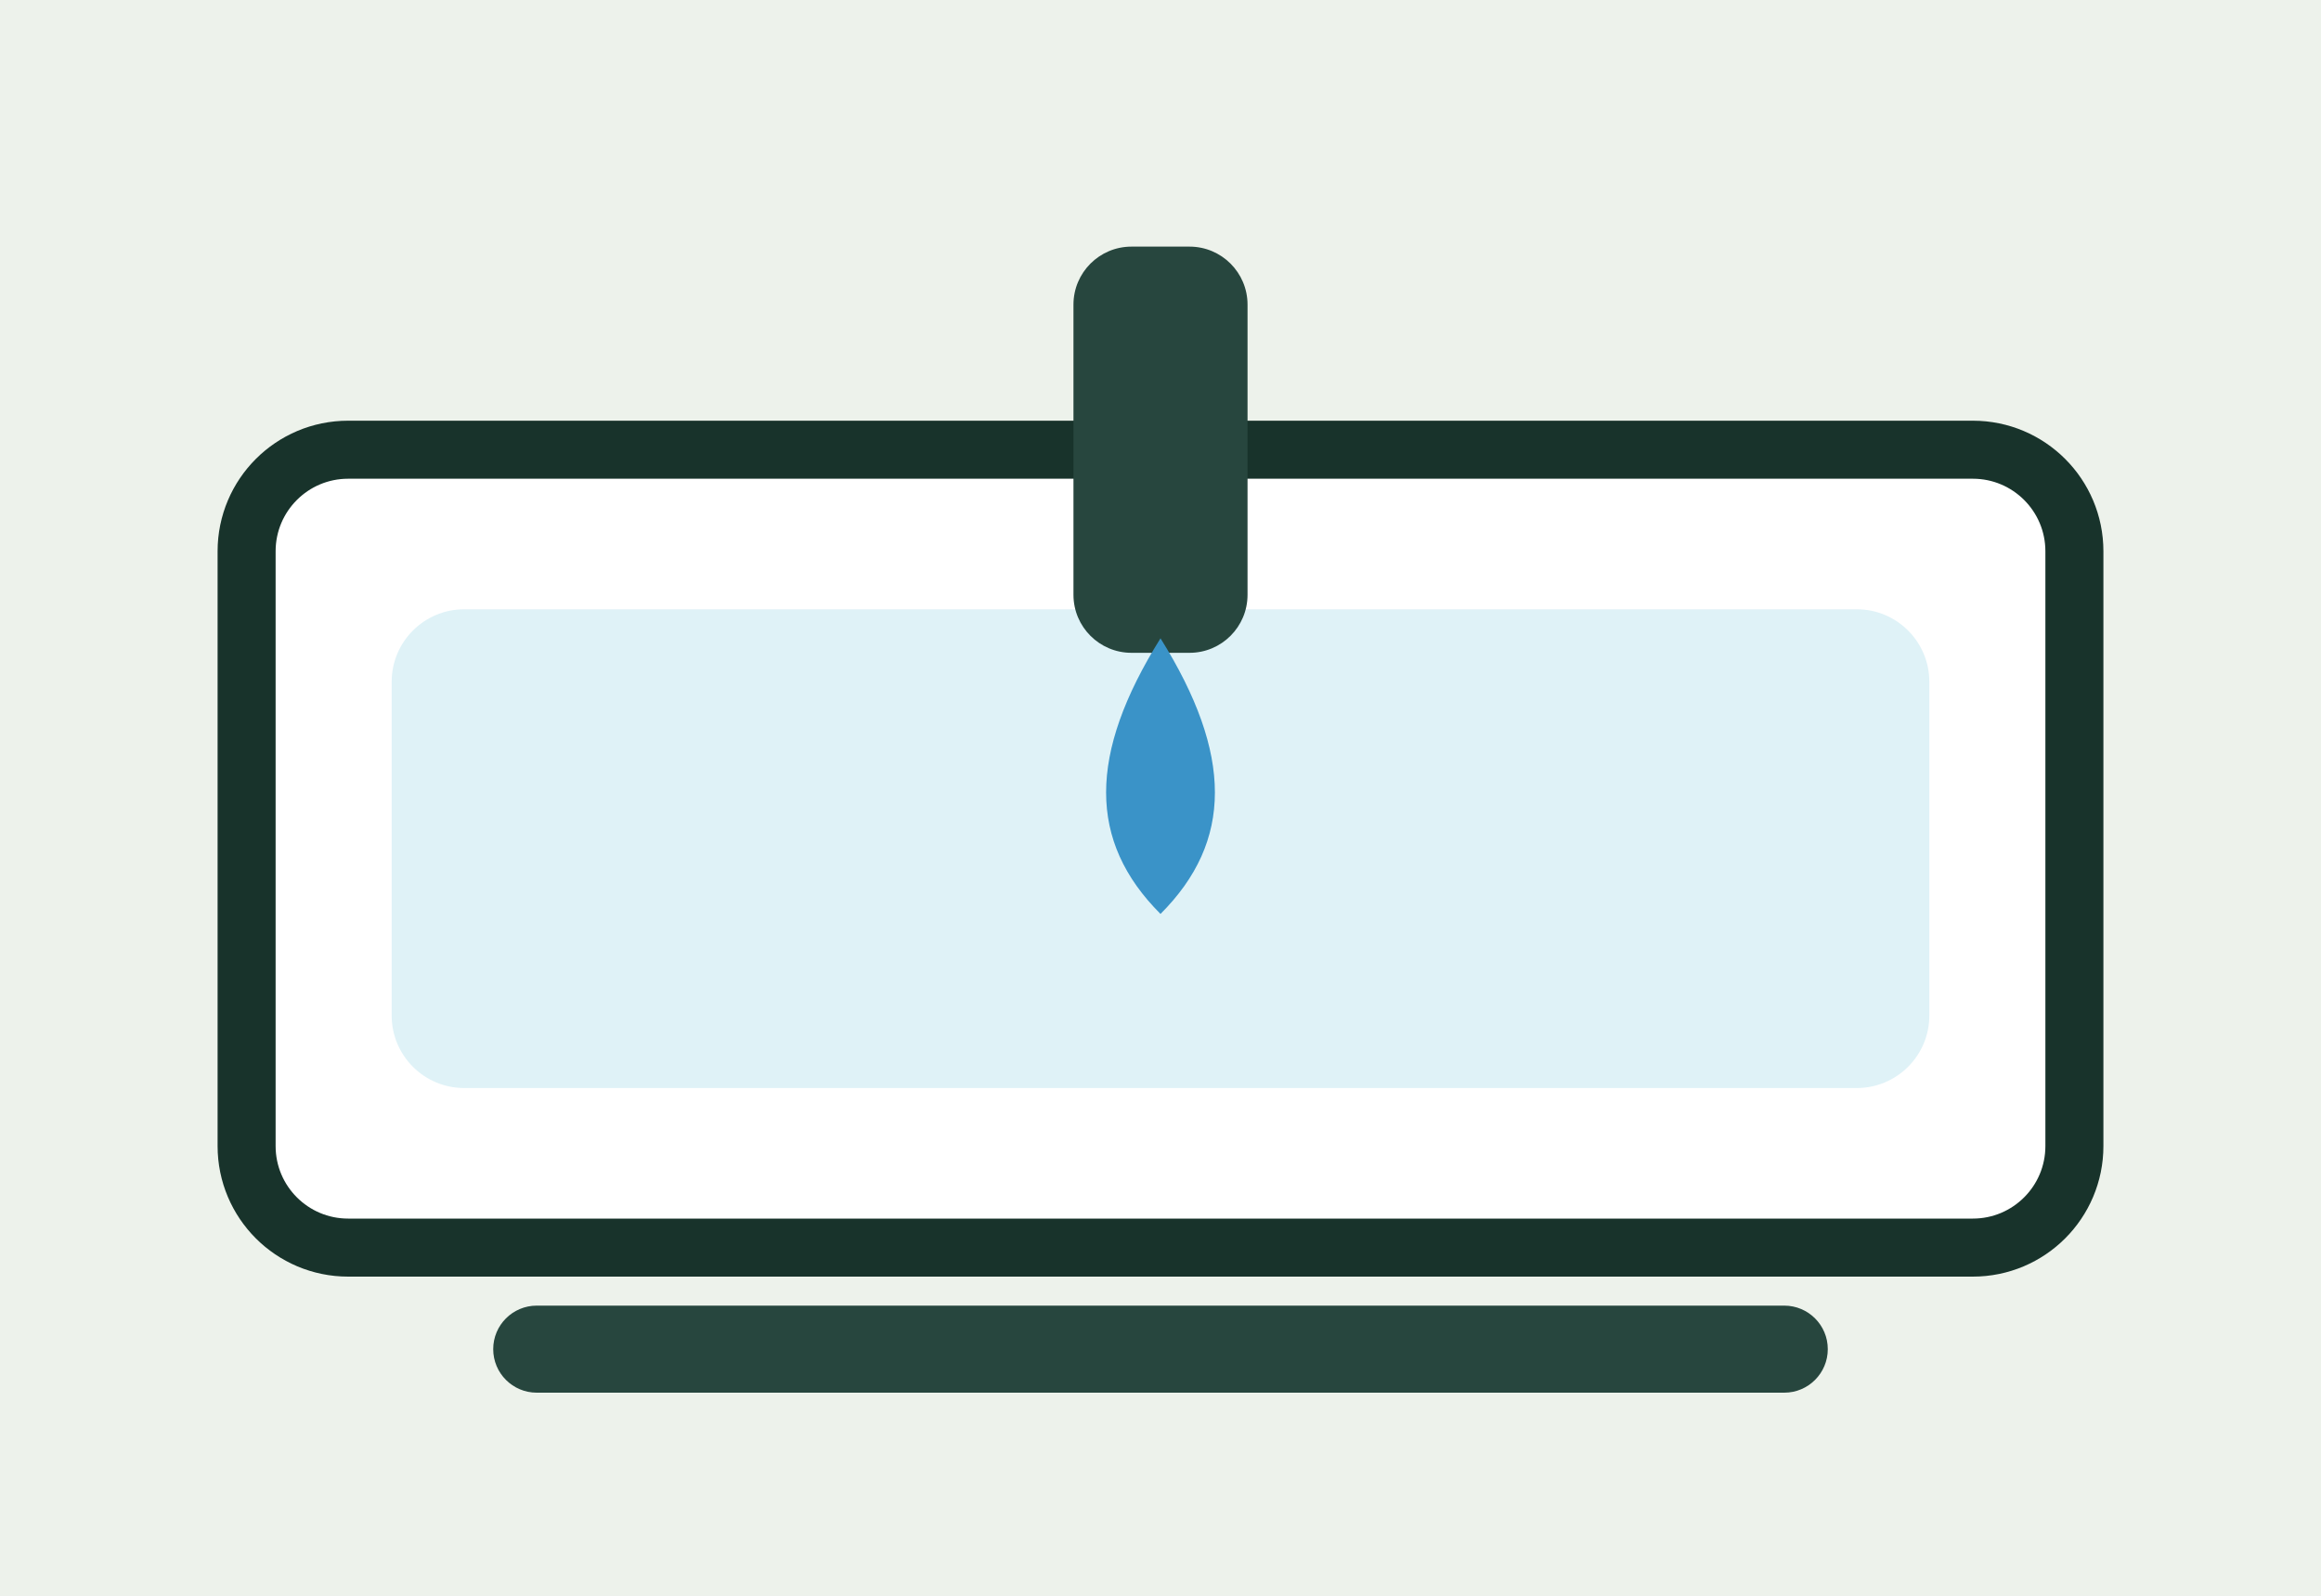
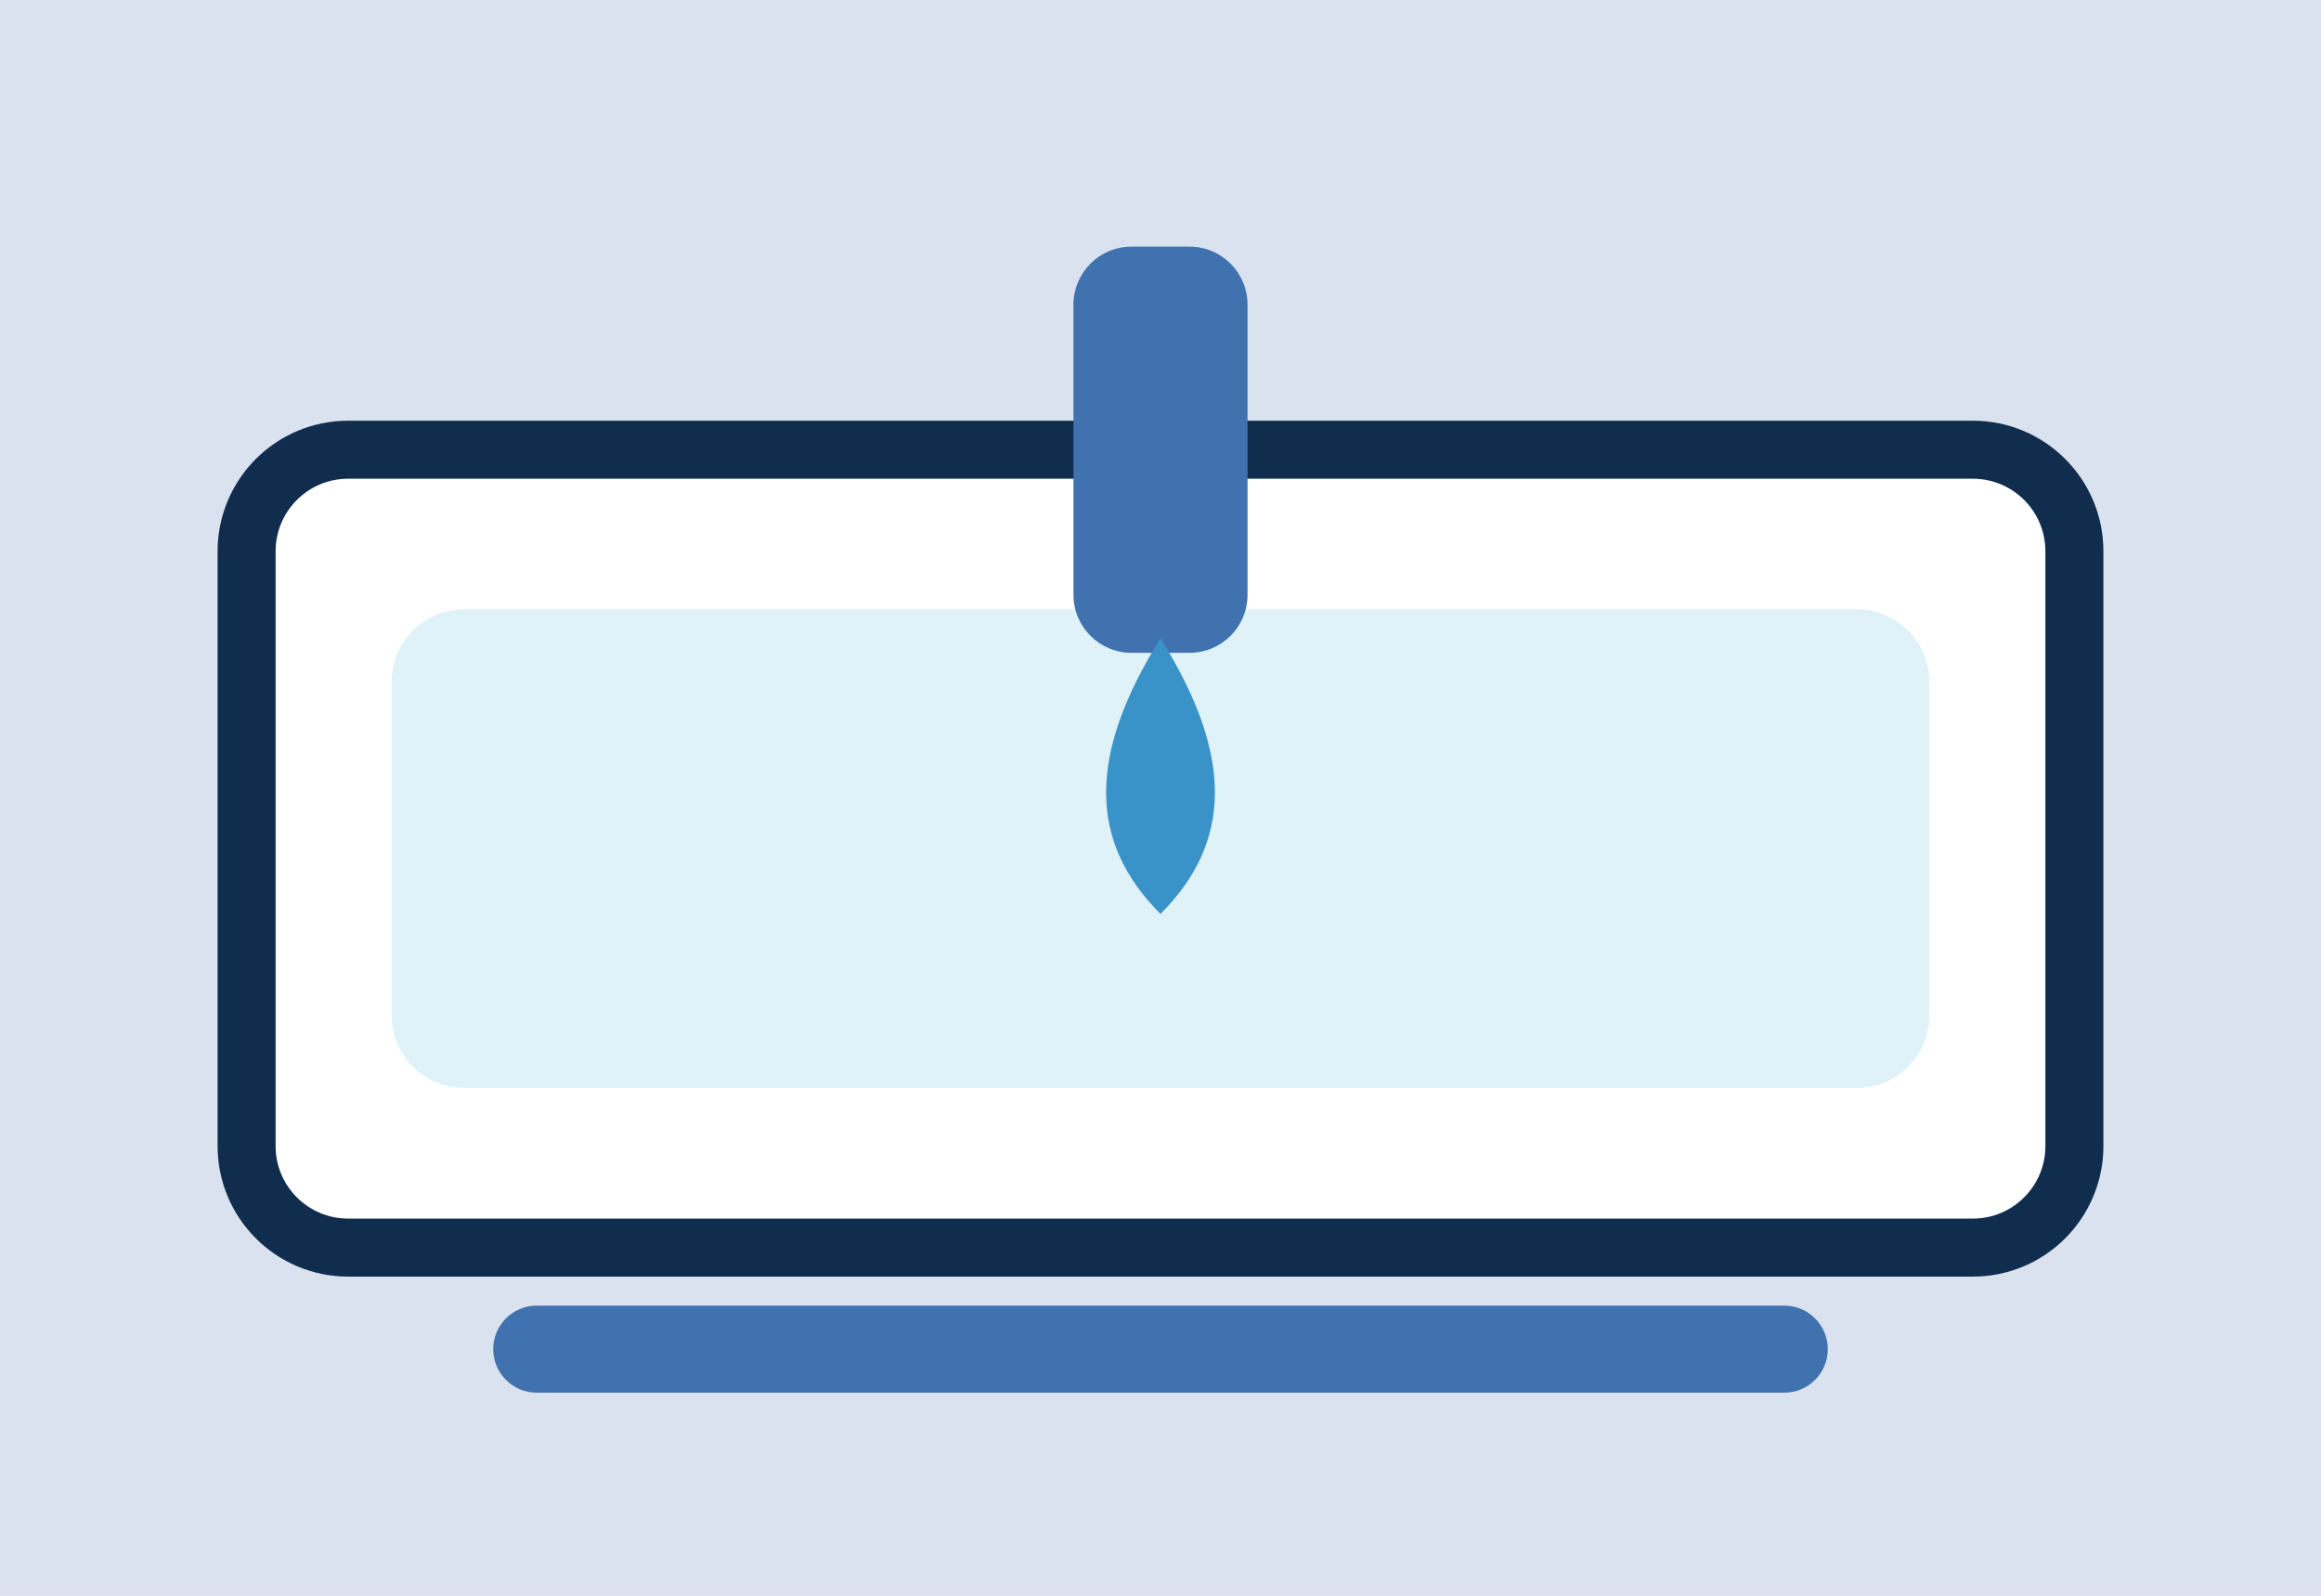
<svg xmlns="http://www.w3.org/2000/svg" viewBox="0 0 320 220" role="img" aria-label="Waterjet machine illustration">
-   <rect width="320" height="220" fill="#edf2eb" />
-   <rect x="34" y="62" width="252" height="110" rx="14" fill="#ffffff" stroke="#18332b" stroke-width="8" />
+   <rect width="320" height="220" fill="#dbe2ef" />
+   <rect x="34" y="62" width="252" height="110" rx="14" fill="#ffffff" stroke="#112d4e" stroke-width="8" />
  <rect x="54" y="84" width="212" height="66" rx="10" fill="#dff2f7" />
-   <rect x="148" y="34" width="24" height="56" rx="8" fill="#27463e" />
+   <rect x="148" y="34" width="24" height="56" rx="8" fill="#3f72af" />
  <path d="M160 88 C150 104,150 116,160 126 C170 116,170 104,160 88Z" fill="#3a93c8" />
-   <rect x="68" y="180" width="184" height="12" rx="6" fill="#27463e" />
+   <rect x="68" y="180" width="184" height="12" rx="6" fill="#3f72af" />
</svg>
